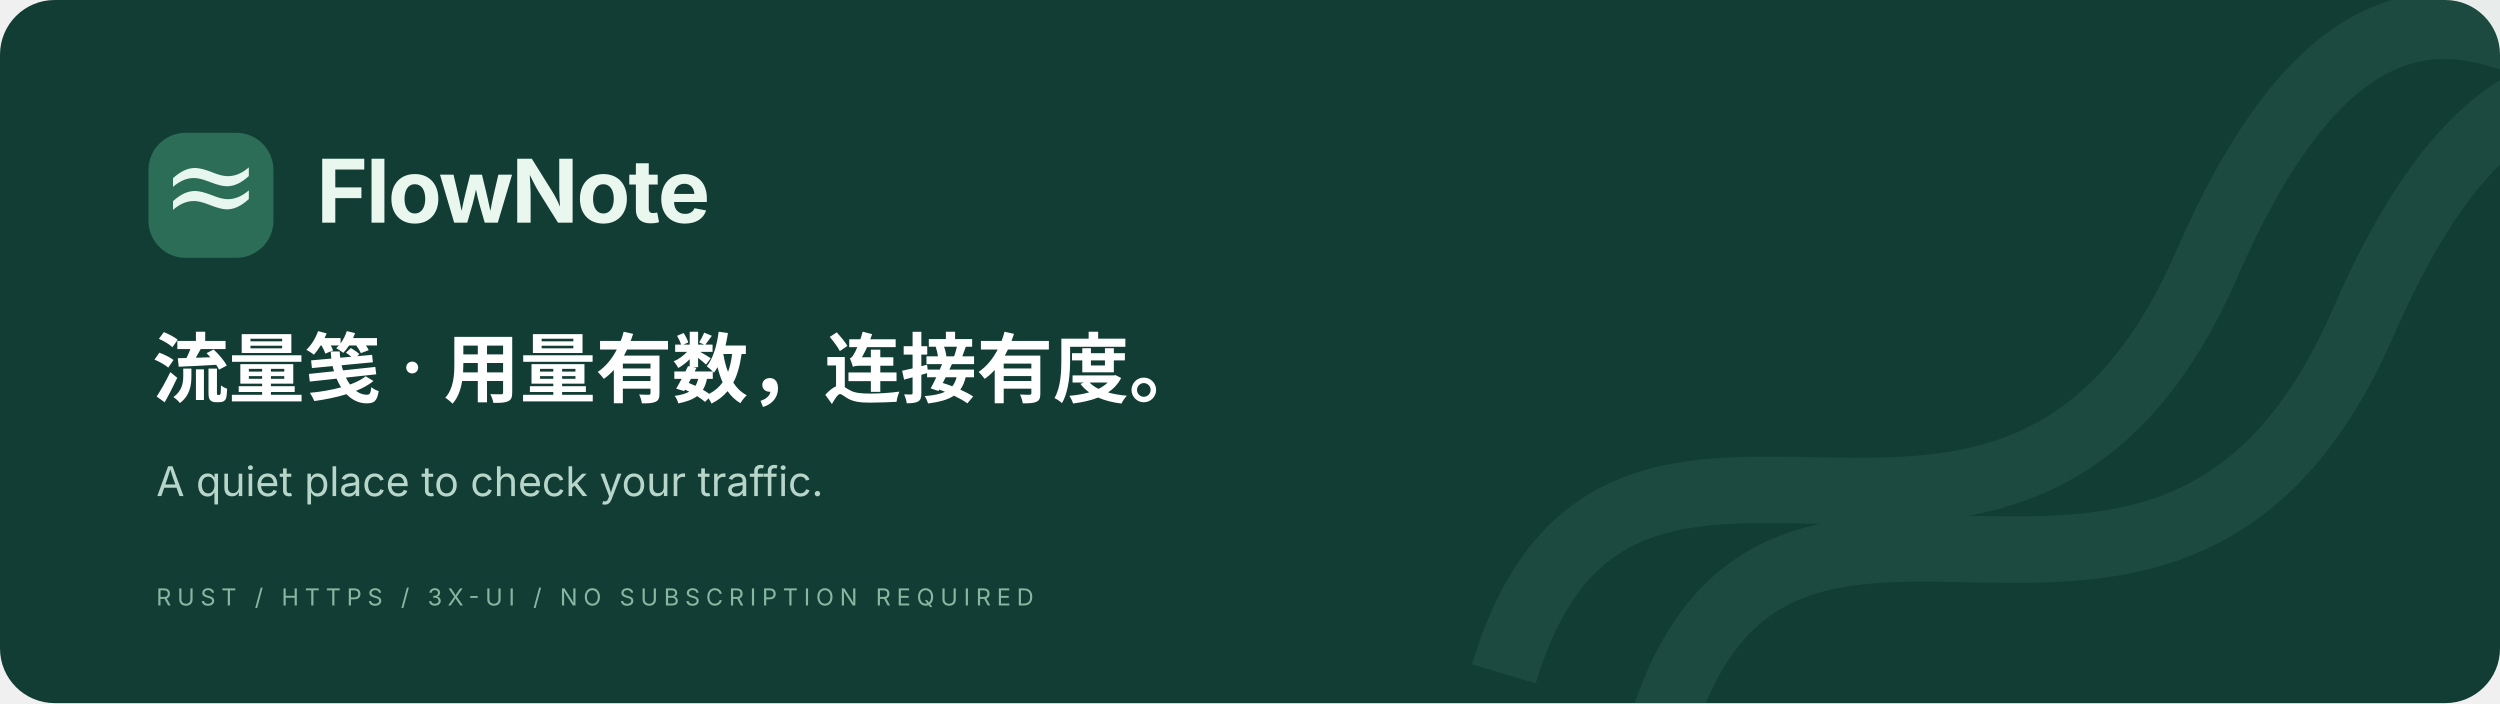
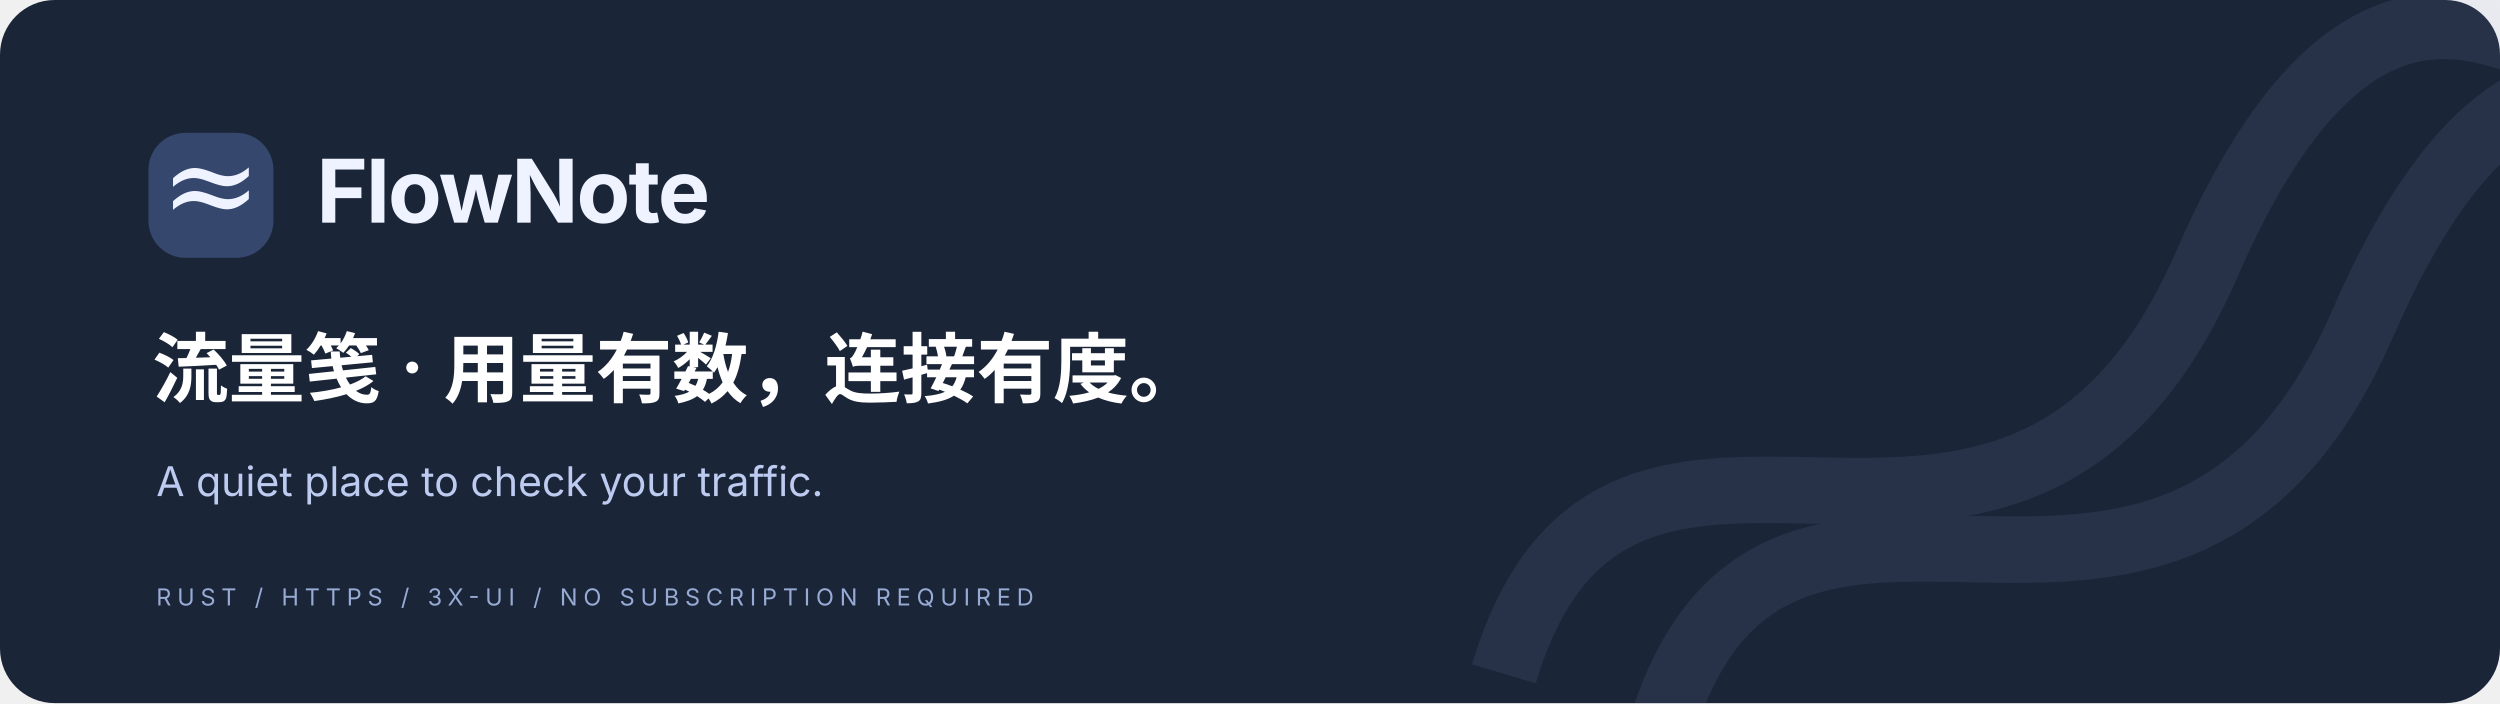
<svg xmlns="http://www.w3.org/2000/svg" width="1280" height="360" viewBox="0 0 1280 360" role="img" aria-labelledby="title desc">
-   <rect width="1280" height="360" rx="28" fill="#113d34" />
-   <g fill="none" stroke="#9ed1b9" opacity=".09" stroke-width="34">
+   <rect width="1280" height="360" rx="28" fill="#1b2538" />
+   <g fill="none" stroke="#9fb5f1" opacity=".09" stroke-width="34">
    <path d="M770 345C830 145 1030 365 1130 135S1330 85 1340 15" />
    <path d="M850 375C910 175 1110 395 1210 165S1410 115 1420 45" />
  </g>
-   <rect x="76" y="68" width="64" height="64" rx="19" fill="#2c6d57" />
-   <text x="108" y="116" text-anchor="middle" fill="#e7f6ee" font-family="Georgia,serif" font-size="62">≈</text>
-   <text x="162" y="114" fill="#eaf7ef" font-family="system-ui,-apple-system,Segoe UI,sans-serif" font-size="45" font-weight="650" letter-spacing="-1">FlowNote</text>
+   <rect x="76" y="68" width="64" height="64" rx="19" fill="#35476c" />
+   <text x="108" y="116" text-anchor="middle" fill="#eef3ff" font-family="Georgia,serif" font-size="62">≈</text>
+   <text x="162" y="114" fill="#eef3ff" font-family="system-ui,-apple-system,Segoe UI,sans-serif" font-size="45" font-weight="650" letter-spacing="-1">FlowNote</text>
  <text x="78" y="203" fill="#ffffff" font-family="system-ui,-apple-system,Segoe UI,sans-serif" font-size="39" font-weight="600">流量笺 · 用量有数，连接有度。</text>
-   <text x="80" y="254" fill="#b7d5c8" font-family="system-ui,-apple-system,Segoe UI,sans-serif" font-size="21">A quiet place to check your traffic.</text>
-   <text x="80" y="310" fill="#88b7a1" font-family="system-ui,-apple-system,Segoe UI,sans-serif" font-size="12" letter-spacing="3">RUST / HTTPS / 3X-UI / NO SUBSCRIPTION REQUIRED</text>
+   <text x="80" y="254" fill="#becbf0" font-family="system-ui,-apple-system,Segoe UI,sans-serif" font-size="21">A quiet place to check your traffic.</text>
+   <text x="80" y="310" fill="#98abd5" font-family="system-ui,-apple-system,Segoe UI,sans-serif" font-size="12" letter-spacing="3">RUST / HTTPS / 3X-UI / NO SUBSCRIPTION REQUIRED</text>
</svg>
